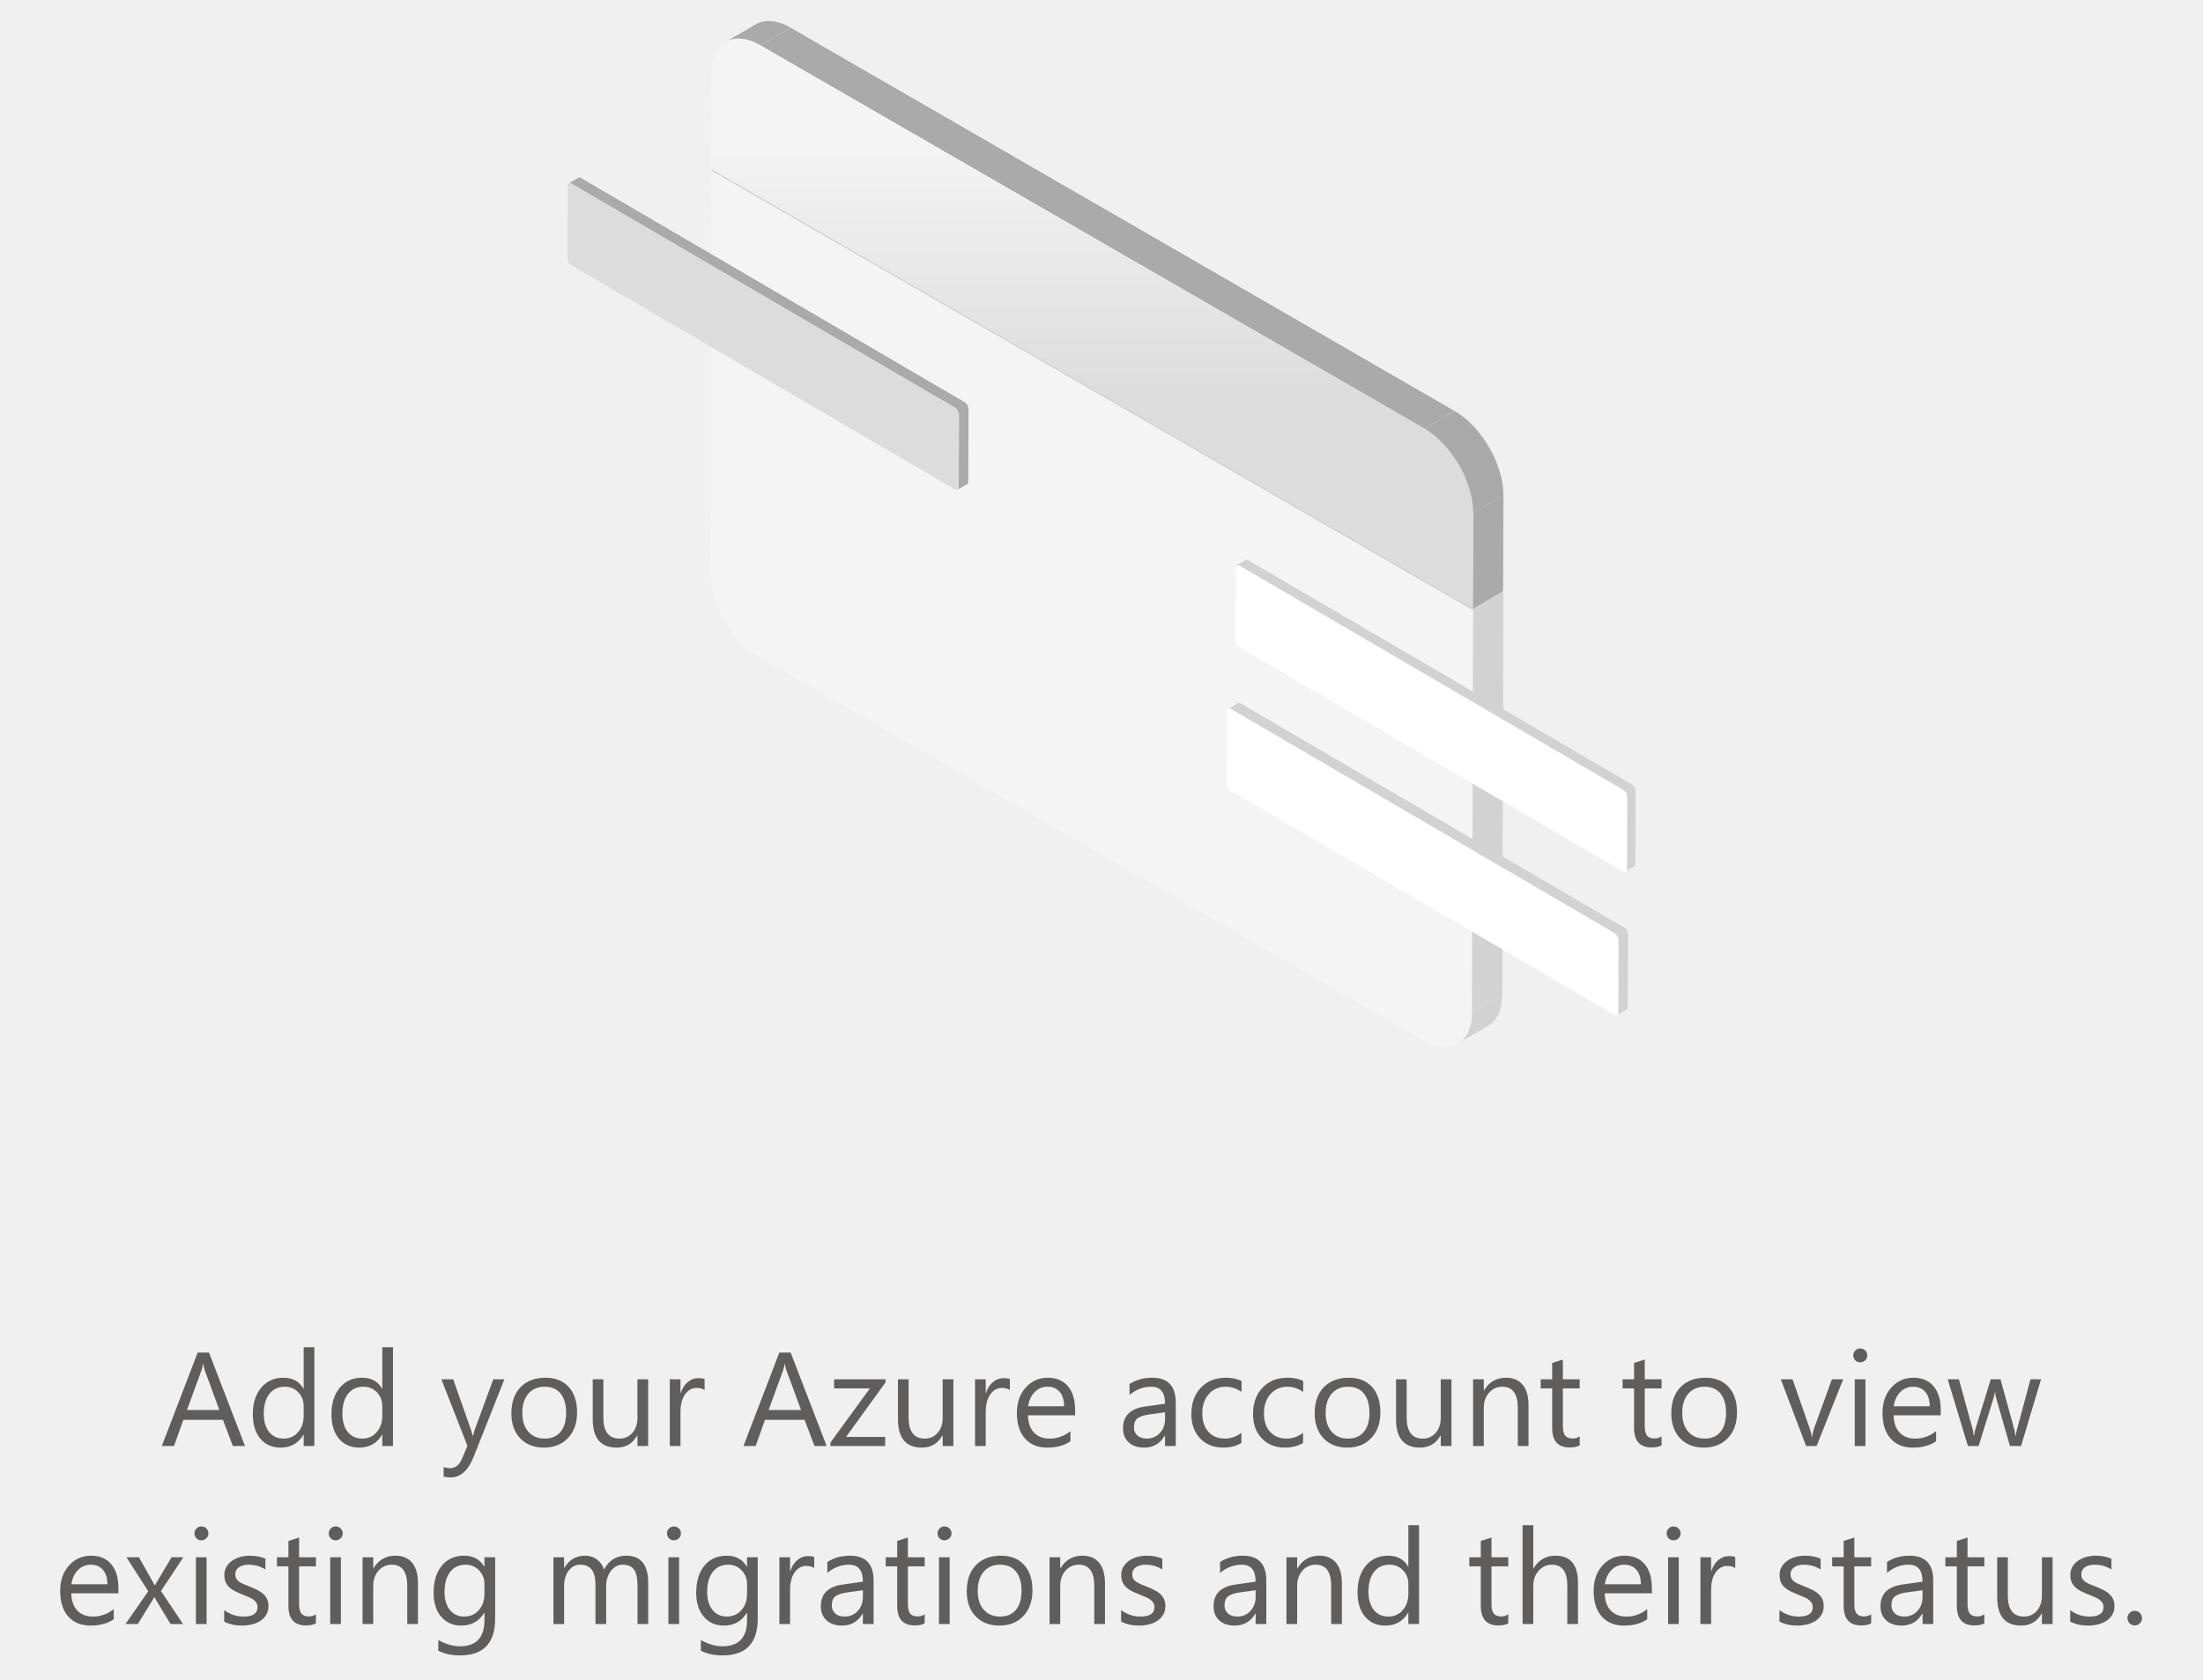
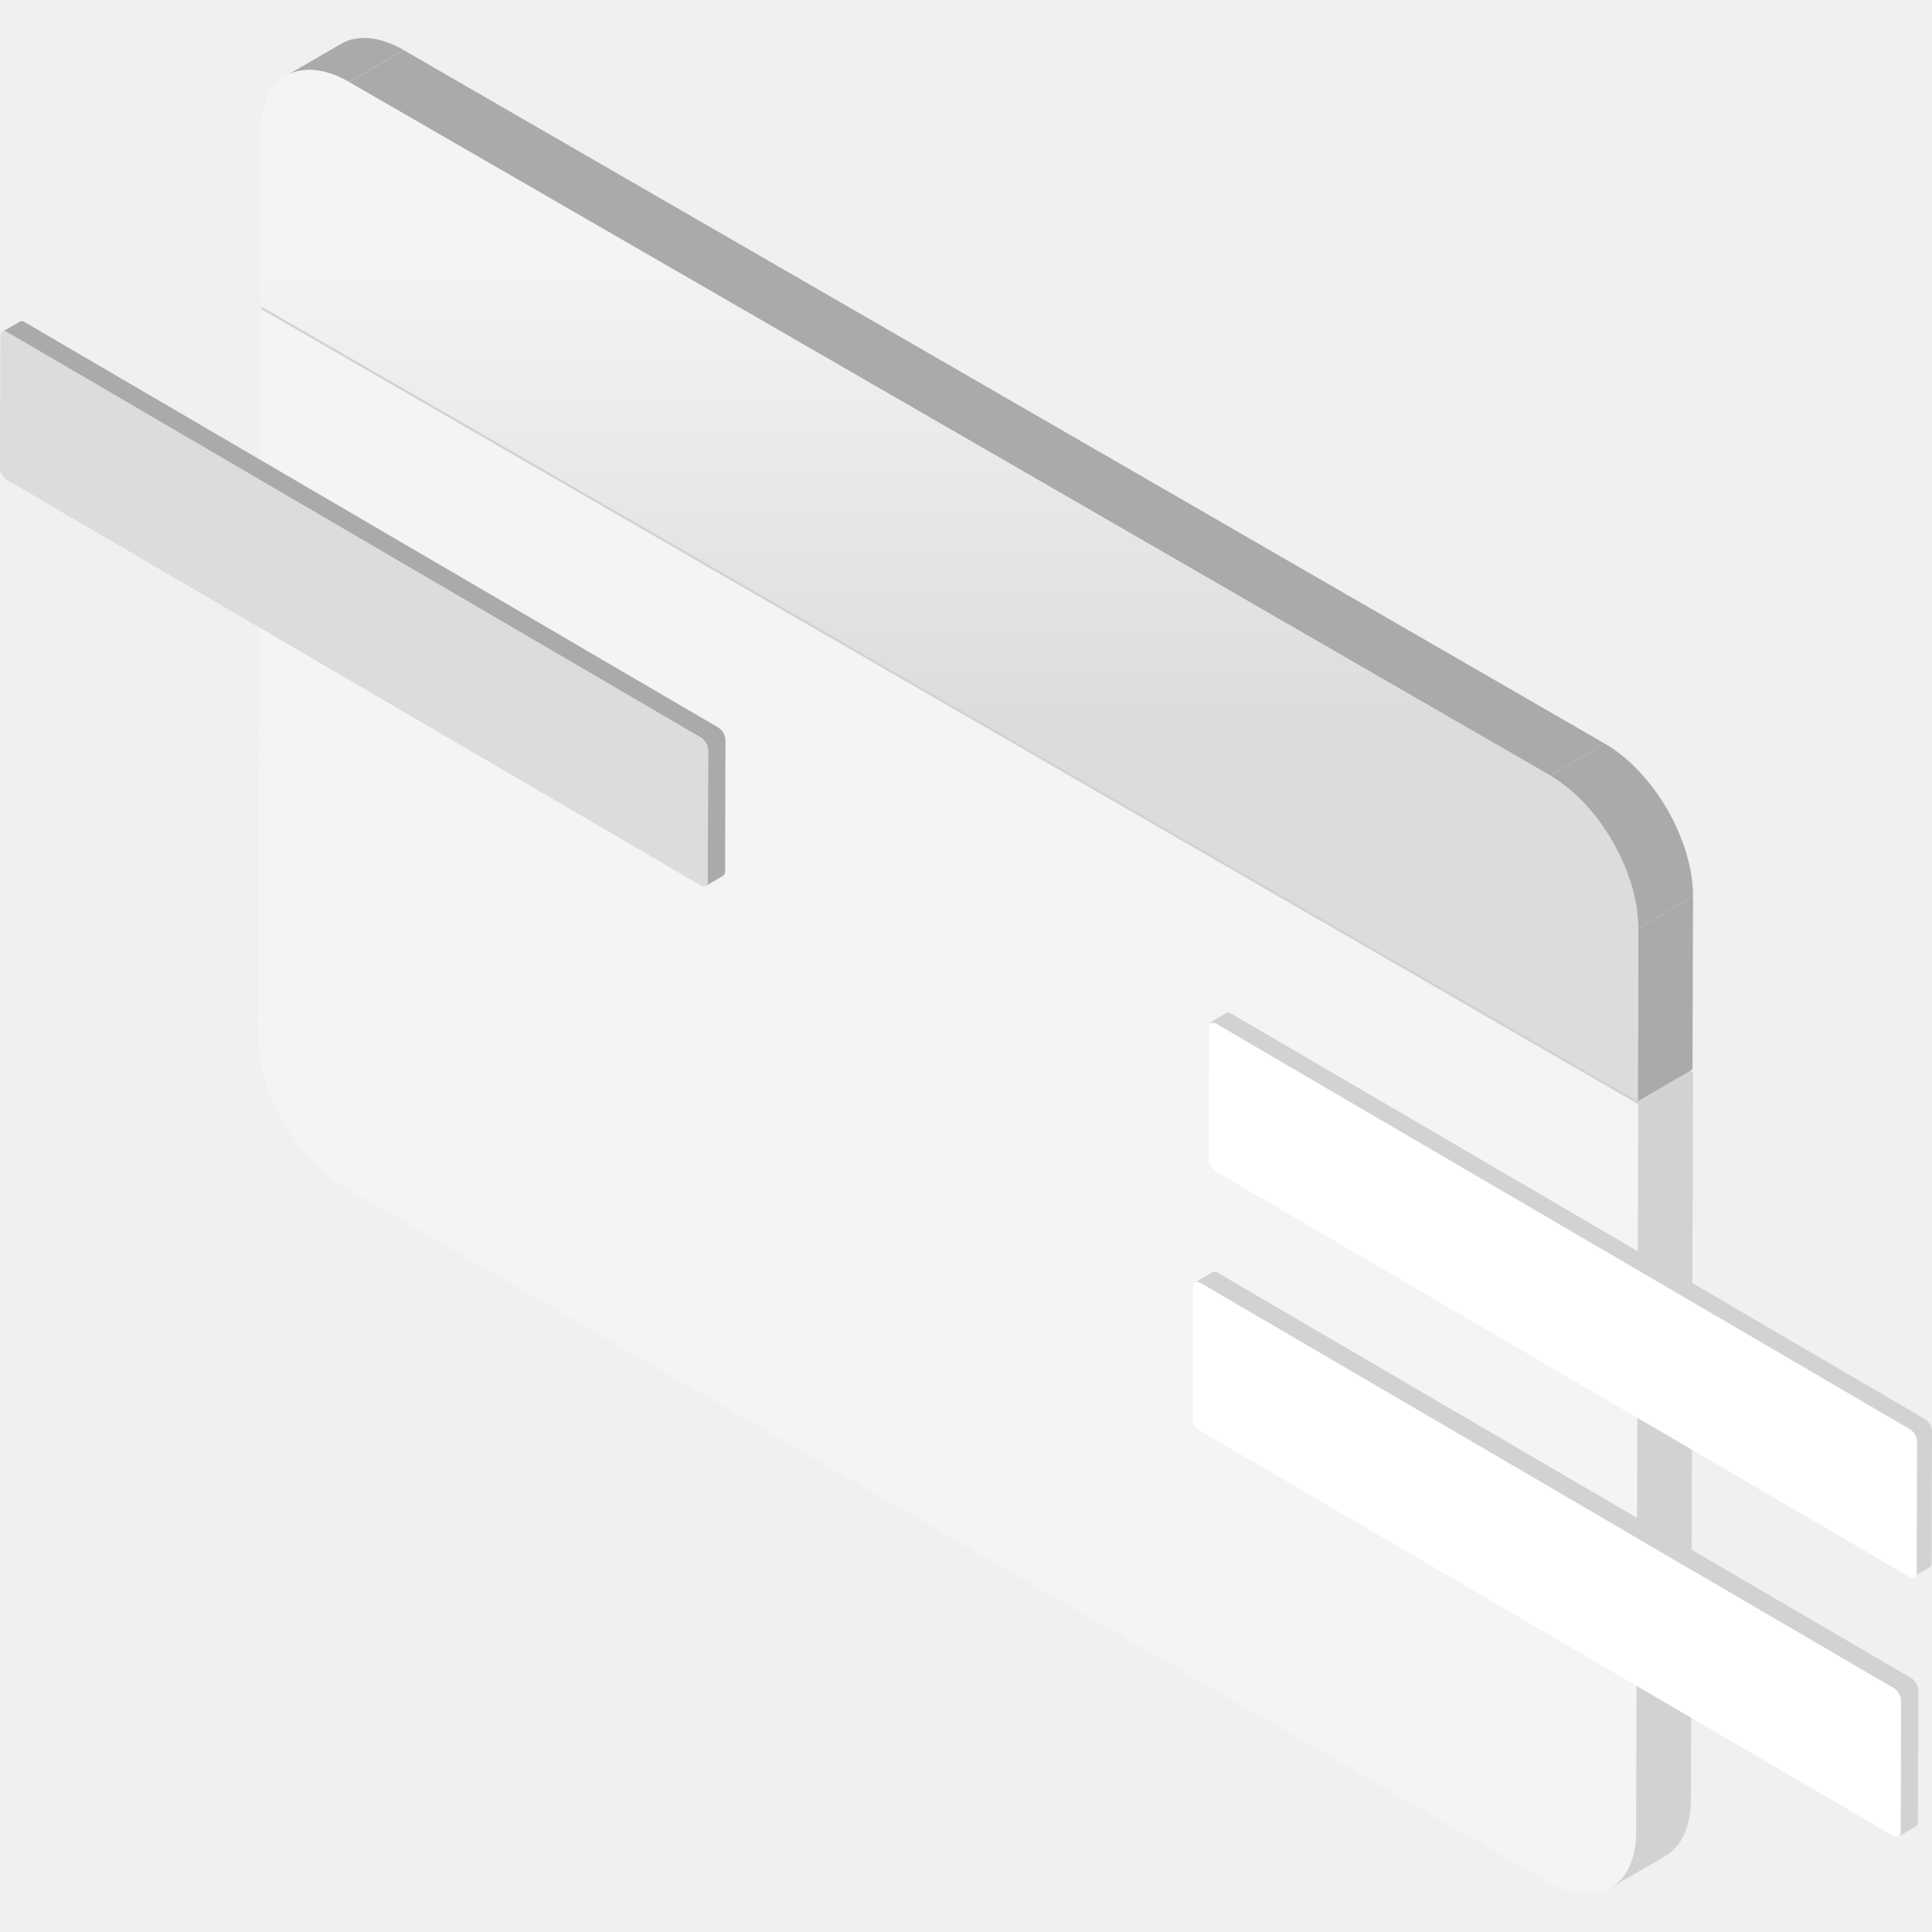
- <svg xmlns="http://www.w3.org/2000/svg" width="198" height="151" viewBox="0 0 198 151" fill="none">
-   <path d="M133.739 92.231L131.018 93.814C131.805 93.355 132.295 92.382 132.299 90.996L135.021 89.413C135.017 90.799 134.531 91.772 133.739 92.231Z" fill="#D2D2D2" />
-   <path d="M132.403 54.866L132.299 90.996C132.291 93.787 130.318 94.911 127.89 93.509L68.208 59.047C65.784 57.646 63.819 54.248 63.826 51.461L63.931 15.331L132.403 54.866Z" fill="#F4F4F4" />
-   <path d="M132.403 54.866L135.125 53.283L135.021 89.413L132.299 90.992L132.403 54.866Z" fill="#D2D2D2" />
-   <path d="M63.932 15.331L66.653 13.752L135.126 53.283L132.404 54.866L63.932 15.331Z" fill="#D2D2D2" />
-   <path d="M65.213 3.767L67.935 2.184C68.734 1.721 69.842 1.783 71.062 2.489L68.34 4.072C67.12 3.37 66.012 3.304 65.213 3.767Z" fill="#AAAAAA" />
-   <path d="M132.404 46.121L135.126 44.538L135.099 53.14L132.381 54.719L132.404 46.121Z" fill="#AAAAAA" />
-   <path d="M68.34 4.076L71.062 2.493L130.743 36.951L128.021 38.534L68.34 4.076Z" fill="#AAAAAA" />
-   <path d="M128.022 38.535C130.45 39.936 132.411 43.334 132.404 46.121L132.381 54.719L63.904 15.188L63.928 6.59C63.935 3.802 65.912 2.675 68.337 4.076L128.022 38.535Z" fill="url(#paint0_linear)" />
-   <path d="M128.021 38.534L130.743 36.951C133.172 38.353 135.133 41.751 135.125 44.538L132.404 46.121C132.411 43.333 130.45 39.936 128.021 38.534Z" fill="#AAAAAA" />
-   <path d="M146.653 70.514L112.178 50.364C112.142 50.338 112.101 50.322 112.057 50.318C112.013 50.314 111.969 50.321 111.929 50.34L111.068 50.846C111.108 50.828 111.152 50.82 111.196 50.825C111.24 50.829 111.281 50.845 111.317 50.871L145.792 71.022C145.893 71.089 145.977 71.179 146.037 71.284C146.098 71.389 146.132 71.507 146.139 71.628L146.12 78.157C146.124 78.201 146.117 78.244 146.1 78.284C146.082 78.323 146.054 78.358 146.019 78.383L146.88 77.877C146.915 77.852 146.943 77.817 146.961 77.778C146.979 77.738 146.986 77.694 146.981 77.651L147 71.121C146.993 71 146.959 70.882 146.899 70.776C146.838 70.671 146.754 70.581 146.653 70.514Z" fill="#D2D2D2" />
-   <path d="M145.973 83.387L111.498 63.237C111.463 63.211 111.421 63.194 111.377 63.19C111.334 63.185 111.29 63.193 111.25 63.212L110.389 63.719C110.428 63.7 110.472 63.693 110.516 63.697C110.56 63.701 110.602 63.717 110.637 63.743L145.112 83.893C145.213 83.96 145.297 84.05 145.358 84.155C145.418 84.26 145.453 84.378 145.459 84.499L145.441 91.028C145.445 91.072 145.438 91.115 145.42 91.155C145.402 91.195 145.374 91.229 145.339 91.255L146.2 90.748C146.235 90.722 146.263 90.688 146.281 90.649C146.299 90.609 146.306 90.565 146.302 90.522L146.32 83.993C146.314 83.872 146.279 83.754 146.219 83.649C146.158 83.543 146.074 83.454 145.973 83.387Z" fill="#D2D2D2" />
-   <path d="M86.701 36.156L52.226 16.006C52.191 15.98 52.149 15.964 52.106 15.959C52.062 15.955 52.019 15.962 51.979 15.98L51.117 16.487C51.157 16.469 51.2 16.461 51.244 16.465C51.288 16.47 51.329 16.486 51.364 16.512L85.841 36.663C85.942 36.73 86.026 36.819 86.086 36.925C86.146 37.03 86.18 37.147 86.186 37.268L86.168 43.798C86.173 43.841 86.166 43.885 86.148 43.925C86.13 43.965 86.102 43.999 86.066 44.024L86.928 43.518C86.963 43.492 86.991 43.458 87.009 43.418C87.027 43.378 87.034 43.334 87.029 43.291L87.048 36.762C87.042 36.641 87.007 36.523 86.947 36.417C86.887 36.312 86.802 36.223 86.701 36.156Z" fill="#AAAAAA" />
-   <path d="M85.843 36.663C85.943 36.73 86.027 36.82 86.087 36.925C86.147 37.03 86.182 37.147 86.188 37.268L86.17 43.798C86.17 44.021 86.014 44.112 85.822 44L51.345 23.849C51.244 23.782 51.16 23.692 51.1 23.587C51.04 23.481 51.006 23.363 51 23.242L51.018 16.713C51.018 16.489 51.173 16.4 51.365 16.512L85.843 36.663Z" fill="#DCDCDC" />
-   <path d="M145.112 83.893C145.213 83.96 145.297 84.05 145.357 84.155C145.418 84.261 145.452 84.379 145.459 84.5L145.44 91.03C145.44 91.252 145.283 91.343 145.088 91.231L110.612 71.081C110.511 71.014 110.426 70.924 110.366 70.818C110.306 70.713 110.272 70.594 110.266 70.473L110.283 63.943C110.283 63.72 110.441 63.632 110.636 63.744L145.112 83.893Z" fill="white" />
-   <path d="M145.911 71.022C146.012 71.089 146.096 71.179 146.156 71.284C146.217 71.389 146.251 71.507 146.258 71.629L146.239 78.158C146.239 78.381 146.082 78.472 145.887 78.359L111.415 58.209C111.313 58.142 111.229 58.052 111.169 57.946C111.109 57.84 111.074 57.722 111.068 57.6L111.086 51.071C111.086 50.848 111.243 50.76 111.439 50.872L145.911 71.022Z" fill="white" />
-   <path d="M22.02 130H20.93L20.039 127.645H16.477L15.639 130H14.543L17.766 121.598H18.785L22.02 130ZM19.717 126.76L18.398 123.18C18.355 123.062 18.312 122.875 18.27 122.617H18.246C18.207 122.855 18.162 123.043 18.111 123.18L16.805 126.76H19.717ZM28.254 130H27.293V128.98H27.27C26.824 129.754 26.137 130.141 25.207 130.141C24.453 130.141 23.85 129.873 23.396 129.338C22.947 128.799 22.723 128.066 22.723 127.141C22.723 126.148 22.973 125.354 23.473 124.756C23.973 124.158 24.639 123.859 25.471 123.859C26.295 123.859 26.895 124.184 27.27 124.832H27.293V121.117H28.254V130ZM27.293 127.287V126.402C27.293 125.918 27.133 125.508 26.812 125.172C26.492 124.836 26.086 124.668 25.594 124.668C25.008 124.668 24.547 124.883 24.211 125.312C23.875 125.742 23.707 126.336 23.707 127.094C23.707 127.785 23.867 128.332 24.188 128.734C24.512 129.133 24.945 129.332 25.488 129.332C26.023 129.332 26.457 129.139 26.789 128.752C27.125 128.365 27.293 127.877 27.293 127.287ZM35.32 130H34.359V128.98H34.336C33.891 129.754 33.203 130.141 32.273 130.141C31.52 130.141 30.916 129.873 30.463 129.338C30.014 128.799 29.789 128.066 29.789 127.141C29.789 126.148 30.039 125.354 30.539 124.756C31.039 124.158 31.705 123.859 32.537 123.859C33.361 123.859 33.961 124.184 34.336 124.832H34.359V121.117H35.32V130ZM34.359 127.287V126.402C34.359 125.918 34.199 125.508 33.879 125.172C33.559 124.836 33.152 124.668 32.66 124.668C32.074 124.668 31.613 124.883 31.277 125.312C30.941 125.742 30.773 126.336 30.773 127.094C30.773 127.785 30.934 128.332 31.254 128.734C31.578 129.133 32.012 129.332 32.555 129.332C33.09 129.332 33.523 129.139 33.855 128.752C34.191 128.365 34.359 127.877 34.359 127.287ZM45.334 124L42.574 130.961C42.082 132.203 41.391 132.824 40.5 132.824C40.25 132.824 40.041 132.799 39.873 132.748V131.887C40.08 131.957 40.27 131.992 40.441 131.992C40.926 131.992 41.289 131.703 41.531 131.125L42.012 129.988L39.668 124H40.734L42.357 128.617C42.377 128.676 42.418 128.828 42.48 129.074H42.516C42.535 128.98 42.574 128.832 42.633 128.629L44.338 124H45.334ZM48.879 130.141C47.992 130.141 47.283 129.861 46.752 129.303C46.225 128.74 45.961 127.996 45.961 127.07C45.961 126.062 46.236 125.275 46.787 124.709C47.338 124.143 48.082 123.859 49.02 123.859C49.914 123.859 50.611 124.135 51.111 124.686C51.615 125.236 51.867 126 51.867 126.977C51.867 127.934 51.596 128.701 51.053 129.279C50.514 129.854 49.789 130.141 48.879 130.141ZM48.949 124.668C48.332 124.668 47.844 124.879 47.484 125.301C47.125 125.719 46.945 126.297 46.945 127.035C46.945 127.746 47.127 128.307 47.49 128.717C47.853 129.127 48.34 129.332 48.949 129.332C49.57 129.332 50.047 129.131 50.379 128.729C50.715 128.326 50.883 127.754 50.883 127.012C50.883 126.262 50.715 125.684 50.379 125.277C50.047 124.871 49.57 124.668 48.949 124.668ZM58.254 130H57.293V129.051H57.27C56.871 129.777 56.254 130.141 55.418 130.141C53.988 130.141 53.273 129.289 53.273 127.586V124H54.228V127.434C54.228 128.699 54.713 129.332 55.682 129.332C56.15 129.332 56.535 129.16 56.836 128.816C57.141 128.469 57.293 128.016 57.293 127.457V124H58.254V130ZM63.328 124.973C63.16 124.844 62.918 124.779 62.602 124.779C62.191 124.779 61.848 124.973 61.57 125.359C61.297 125.746 61.16 126.273 61.16 126.941V130H60.199V124H61.16V125.236H61.184C61.32 124.814 61.529 124.486 61.81 124.252C62.092 124.014 62.406 123.895 62.754 123.895C63.004 123.895 63.195 123.922 63.328 123.977V124.973ZM74.297 130H73.207L72.316 127.645H68.754L67.916 130H66.82L70.043 121.598H71.062L74.297 130ZM71.994 126.76L70.676 123.18C70.633 123.062 70.59 122.875 70.547 122.617H70.523C70.484 122.855 70.439 123.043 70.389 123.18L69.082 126.76H71.994ZM79.594 124.275L76.043 129.18H79.559V130H74.631V129.701L78.182 124.82H74.965V124H79.594V124.275ZM85.688 130H84.727V129.051H84.703C84.305 129.777 83.688 130.141 82.852 130.141C81.422 130.141 80.707 129.289 80.707 127.586V124H81.662V127.434C81.662 128.699 82.147 129.332 83.115 129.332C83.584 129.332 83.969 129.16 84.269 128.816C84.574 128.469 84.727 128.016 84.727 127.457V124H85.688V130ZM90.762 124.973C90.594 124.844 90.352 124.779 90.035 124.779C89.625 124.779 89.281 124.973 89.004 125.359C88.731 125.746 88.594 126.273 88.594 126.941V130H87.633V124H88.594V125.236H88.617C88.754 124.814 88.963 124.486 89.244 124.252C89.525 124.014 89.84 123.895 90.188 123.895C90.438 123.895 90.629 123.922 90.762 123.977V124.973ZM96.627 127.24H92.391C92.406 127.908 92.586 128.424 92.93 128.787C93.273 129.15 93.746 129.332 94.348 129.332C95.023 129.332 95.644 129.109 96.211 128.664V129.566C95.684 129.949 94.986 130.141 94.119 130.141C93.272 130.141 92.606 129.869 92.121 129.326C91.637 128.779 91.394 128.012 91.394 127.023C91.394 126.09 91.658 125.33 92.186 124.744C92.717 124.154 93.375 123.859 94.16 123.859C94.945 123.859 95.553 124.113 95.982 124.621C96.412 125.129 96.627 125.834 96.627 126.736V127.24ZM95.643 126.426C95.639 125.871 95.504 125.439 95.238 125.131C94.977 124.822 94.611 124.668 94.143 124.668C93.689 124.668 93.305 124.83 92.988 125.154C92.672 125.479 92.477 125.902 92.402 126.426H95.643ZM105.674 130H104.713V129.062H104.689C104.271 129.781 103.656 130.141 102.844 130.141C102.246 130.141 101.777 129.982 101.438 129.666C101.102 129.35 100.934 128.93 100.934 128.406C100.934 127.285 101.594 126.633 102.914 126.449L104.713 126.197C104.713 125.178 104.301 124.668 103.477 124.668C102.754 124.668 102.102 124.914 101.52 125.406V124.422C102.109 124.047 102.789 123.859 103.559 123.859C104.969 123.859 105.674 124.605 105.674 126.098V130ZM104.713 126.965L103.266 127.164C102.82 127.227 102.484 127.338 102.258 127.498C102.031 127.654 101.918 127.934 101.918 128.336C101.918 128.629 102.021 128.869 102.229 129.057C102.439 129.24 102.719 129.332 103.066 129.332C103.543 129.332 103.936 129.166 104.244 128.834C104.557 128.498 104.713 128.074 104.713 127.562V126.965ZM111.574 129.725C111.113 130.002 110.566 130.141 109.934 130.141C109.078 130.141 108.387 129.863 107.859 129.309C107.336 128.75 107.074 128.027 107.074 127.141C107.074 126.152 107.357 125.359 107.924 124.762C108.49 124.16 109.246 123.859 110.191 123.859C110.719 123.859 111.184 123.957 111.586 124.152V125.137C111.141 124.824 110.664 124.668 110.156 124.668C109.543 124.668 109.039 124.889 108.645 125.33C108.254 125.768 108.059 126.344 108.059 127.059C108.059 127.762 108.242 128.316 108.609 128.723C108.98 129.129 109.477 129.332 110.098 129.332C110.621 129.332 111.113 129.158 111.574 128.811V129.725ZM117.117 129.725C116.656 130.002 116.109 130.141 115.477 130.141C114.621 130.141 113.93 129.863 113.402 129.309C112.879 128.75 112.617 128.027 112.617 127.141C112.617 126.152 112.9 125.359 113.467 124.762C114.033 124.16 114.789 123.859 115.734 123.859C116.262 123.859 116.727 123.957 117.129 124.152V125.137C116.684 124.824 116.207 124.668 115.699 124.668C115.086 124.668 114.582 124.889 114.188 125.33C113.797 125.768 113.602 126.344 113.602 127.059C113.602 127.762 113.785 128.316 114.152 128.723C114.523 129.129 115.02 129.332 115.641 129.332C116.164 129.332 116.656 129.158 117.117 128.811V129.725ZM121.078 130.141C120.191 130.141 119.482 129.861 118.951 129.303C118.424 128.74 118.16 127.996 118.16 127.07C118.16 126.062 118.436 125.275 118.986 124.709C119.537 124.143 120.281 123.859 121.219 123.859C122.113 123.859 122.811 124.135 123.311 124.686C123.814 125.236 124.066 126 124.066 126.977C124.066 127.934 123.795 128.701 123.252 129.279C122.713 129.854 121.988 130.141 121.078 130.141ZM121.148 124.668C120.531 124.668 120.043 124.879 119.684 125.301C119.324 125.719 119.145 126.297 119.145 127.035C119.145 127.746 119.326 128.307 119.689 128.717C120.053 129.127 120.539 129.332 121.148 129.332C121.77 129.332 122.246 129.131 122.578 128.729C122.914 128.326 123.082 127.754 123.082 127.012C123.082 126.262 122.914 125.684 122.578 125.277C122.246 124.871 121.77 124.668 121.148 124.668ZM130.453 130H129.492V129.051H129.469C129.07 129.777 128.453 130.141 127.617 130.141C126.188 130.141 125.473 129.289 125.473 127.586V124H126.428V127.434C126.428 128.699 126.912 129.332 127.881 129.332C128.35 129.332 128.734 129.16 129.035 128.816C129.34 128.469 129.492 128.016 129.492 127.457V124H130.453V130ZM137.379 130H136.418V126.578C136.418 125.305 135.953 124.668 135.023 124.668C134.543 124.668 134.145 124.85 133.828 125.213C133.516 125.572 133.359 126.027 133.359 126.578V130H132.398V124H133.359V124.996H133.383C133.836 124.238 134.492 123.859 135.352 123.859C136.008 123.859 136.51 124.072 136.857 124.498C137.205 124.92 137.379 125.531 137.379 126.332V130ZM141.979 129.941C141.752 130.066 141.453 130.129 141.082 130.129C140.031 130.129 139.506 129.543 139.506 128.371V124.82H138.475V124H139.506V122.535L140.467 122.225V124H141.979V124.82H140.467V128.201C140.467 128.604 140.535 128.891 140.672 129.062C140.809 129.234 141.035 129.32 141.352 129.32C141.594 129.32 141.803 129.254 141.979 129.121V129.941ZM149.338 129.941C149.111 130.066 148.812 130.129 148.441 130.129C147.391 130.129 146.865 129.543 146.865 128.371V124.82H145.834V124H146.865V122.535L147.826 122.225V124H149.338V124.82H147.826V128.201C147.826 128.604 147.895 128.891 148.031 129.062C148.168 129.234 148.395 129.32 148.711 129.32C148.953 129.32 149.162 129.254 149.338 129.121V129.941ZM153.129 130.141C152.242 130.141 151.533 129.861 151.002 129.303C150.475 128.74 150.211 127.996 150.211 127.07C150.211 126.062 150.486 125.275 151.037 124.709C151.588 124.143 152.332 123.859 153.27 123.859C154.164 123.859 154.861 124.135 155.361 124.686C155.865 125.236 156.117 126 156.117 126.977C156.117 127.934 155.846 128.701 155.303 129.279C154.764 129.854 154.039 130.141 153.129 130.141ZM153.199 124.668C152.582 124.668 152.094 124.879 151.734 125.301C151.375 125.719 151.195 126.297 151.195 127.035C151.195 127.746 151.377 128.307 151.74 128.717C152.104 129.127 152.59 129.332 153.199 129.332C153.82 129.332 154.297 129.131 154.629 128.729C154.965 128.326 155.133 127.754 155.133 127.012C155.133 126.262 154.965 125.684 154.629 125.277C154.297 124.871 153.82 124.668 153.199 124.668ZM165.662 124L163.271 130H162.328L160.055 124H161.109L162.633 128.359C162.746 128.68 162.816 128.959 162.844 129.197H162.867C162.906 128.896 162.969 128.625 163.055 128.383L164.648 124H165.662ZM167.191 122.477C167.02 122.477 166.873 122.418 166.752 122.301C166.631 122.184 166.57 122.035 166.57 121.855C166.57 121.676 166.631 121.527 166.752 121.41C166.873 121.289 167.02 121.229 167.191 121.229C167.367 121.229 167.516 121.289 167.637 121.41C167.762 121.527 167.824 121.676 167.824 121.855C167.824 122.027 167.762 122.174 167.637 122.295C167.516 122.416 167.367 122.477 167.191 122.477ZM167.66 130H166.699V124H167.66V130ZM174.428 127.24H170.191C170.207 127.908 170.387 128.424 170.73 128.787C171.074 129.15 171.547 129.332 172.148 129.332C172.824 129.332 173.445 129.109 174.012 128.664V129.566C173.484 129.949 172.787 130.141 171.92 130.141C171.072 130.141 170.406 129.869 169.922 129.326C169.438 128.779 169.195 128.012 169.195 127.023C169.195 126.09 169.459 125.33 169.986 124.744C170.518 124.154 171.176 123.859 171.961 123.859C172.746 123.859 173.354 124.113 173.783 124.621C174.213 125.129 174.428 125.834 174.428 126.736V127.24ZM173.443 126.426C173.439 125.871 173.305 125.439 173.039 125.131C172.777 124.822 172.412 124.668 171.943 124.668C171.49 124.668 171.105 124.83 170.789 125.154C170.473 125.479 170.277 125.902 170.203 126.426H173.443ZM183.445 124L181.646 130H180.65L179.414 125.705C179.367 125.541 179.336 125.355 179.32 125.148H179.297C179.285 125.289 179.244 125.471 179.174 125.693L177.832 130H176.871L175.055 124H176.062L177.305 128.512C177.344 128.648 177.371 128.828 177.387 129.051H177.434C177.445 128.879 177.48 128.695 177.539 128.5L178.922 124H179.801L181.043 128.523C181.082 128.668 181.111 128.848 181.131 129.062H181.178C181.186 128.91 181.219 128.73 181.277 128.523L182.496 124H183.445ZM10.641 143.24H6.404C6.42 143.908 6.6 144.424 6.943 144.787C7.287 145.15 7.76 145.332 8.361 145.332C9.037 145.332 9.658 145.109 10.225 144.664V145.566C9.697 145.949 9 146.141 8.133 146.141C7.285 146.141 6.619 145.869 6.135 145.326C5.65 144.779 5.408 144.012 5.408 143.023C5.408 142.09 5.672 141.33 6.199 140.744C6.73 140.154 7.389 139.859 8.174 139.859C8.959 139.859 9.566 140.113 9.996 140.621C10.426 141.129 10.641 141.834 10.641 142.736V143.24ZM9.656 142.426C9.652 141.871 9.518 141.439 9.252 141.131C8.99 140.822 8.625 140.668 8.156 140.668C7.703 140.668 7.318 140.83 7.002 141.154C6.686 141.479 6.49 141.902 6.416 142.426H9.656ZM16.482 140L14.467 143.035L16.447 146H15.328L14.15 144.055C14.076 143.934 13.988 143.781 13.887 143.598H13.863C13.844 143.633 13.752 143.785 13.588 144.055L12.387 146H11.279L13.324 143.059L11.367 140H12.486L13.646 142.051C13.732 142.203 13.816 142.359 13.898 142.52H13.922L15.422 140H16.482ZM18.1 138.477C17.928 138.477 17.781 138.418 17.66 138.301C17.539 138.184 17.479 138.035 17.479 137.855C17.479 137.676 17.539 137.527 17.66 137.41C17.781 137.289 17.928 137.229 18.1 137.229C18.275 137.229 18.424 137.289 18.545 137.41C18.67 137.527 18.732 137.676 18.732 137.855C18.732 138.027 18.67 138.174 18.545 138.295C18.424 138.416 18.275 138.477 18.1 138.477ZM18.568 146H17.607V140H18.568V146ZM20.15 145.783V144.752C20.674 145.139 21.25 145.332 21.879 145.332C22.723 145.332 23.145 145.051 23.145 144.488C23.145 144.328 23.107 144.193 23.033 144.084C22.963 143.971 22.865 143.871 22.74 143.785C22.619 143.699 22.475 143.623 22.307 143.557C22.143 143.486 21.965 143.414 21.773 143.34C21.508 143.234 21.273 143.129 21.07 143.023C20.871 142.914 20.703 142.793 20.566 142.66C20.434 142.523 20.332 142.369 20.262 142.197C20.195 142.025 20.162 141.824 20.162 141.594C20.162 141.312 20.227 141.064 20.355 140.85C20.484 140.631 20.656 140.449 20.871 140.305C21.086 140.156 21.33 140.045 21.604 139.971C21.881 139.896 22.166 139.859 22.459 139.859C22.979 139.859 23.443 139.949 23.854 140.129V141.102C23.412 140.812 22.904 140.668 22.33 140.668C22.15 140.668 21.988 140.689 21.844 140.732C21.699 140.771 21.574 140.828 21.469 140.902C21.367 140.977 21.287 141.066 21.229 141.172C21.174 141.273 21.146 141.387 21.146 141.512C21.146 141.668 21.174 141.799 21.229 141.904C21.287 142.01 21.371 142.104 21.48 142.186C21.59 142.268 21.723 142.342 21.879 142.408C22.035 142.475 22.213 142.547 22.412 142.625C22.678 142.727 22.916 142.832 23.127 142.941C23.338 143.047 23.518 143.168 23.666 143.305C23.814 143.438 23.928 143.592 24.006 143.768C24.088 143.943 24.129 144.152 24.129 144.395C24.129 144.691 24.062 144.949 23.93 145.168C23.801 145.387 23.627 145.568 23.408 145.713C23.189 145.857 22.938 145.965 22.652 146.035C22.367 146.105 22.068 146.141 21.756 146.141C21.139 146.141 20.604 146.021 20.15 145.783ZM28.395 145.941C28.168 146.066 27.869 146.129 27.498 146.129C26.447 146.129 25.922 145.543 25.922 144.371V140.82H24.891V140H25.922V138.535L26.883 138.225V140H28.395V140.82H26.883V144.201C26.883 144.604 26.951 144.891 27.088 145.062C27.225 145.234 27.451 145.32 27.768 145.32C28.01 145.32 28.219 145.254 28.395 145.121V145.941ZM30.17 138.477C29.998 138.477 29.852 138.418 29.73 138.301C29.609 138.184 29.549 138.035 29.549 137.855C29.549 137.676 29.609 137.527 29.73 137.41C29.852 137.289 29.998 137.229 30.17 137.229C30.346 137.229 30.494 137.289 30.615 137.41C30.74 137.527 30.803 137.676 30.803 137.855C30.803 138.027 30.74 138.174 30.615 138.295C30.494 138.416 30.346 138.477 30.17 138.477ZM30.639 146H29.678V140H30.639V146ZM37.565 146H36.603V142.578C36.603 141.305 36.139 140.668 35.209 140.668C34.728 140.668 34.33 140.85 34.014 141.213C33.701 141.572 33.545 142.027 33.545 142.578V146H32.584V140H33.545V140.996H33.568C34.022 140.238 34.678 139.859 35.537 139.859C36.193 139.859 36.695 140.072 37.043 140.498C37.391 140.92 37.565 141.531 37.565 142.332V146ZM44.502 145.52C44.502 147.723 43.447 148.824 41.338 148.824C40.596 148.824 39.947 148.684 39.393 148.402V147.441C40.068 147.816 40.713 148.004 41.326 148.004C42.803 148.004 43.541 147.219 43.541 145.648V144.992H43.518C43.06 145.758 42.373 146.141 41.455 146.141C40.709 146.141 40.107 145.875 39.65 145.344C39.197 144.809 38.971 144.092 38.971 143.193C38.971 142.174 39.215 141.363 39.703 140.762C40.195 140.16 40.867 139.859 41.719 139.859C42.527 139.859 43.127 140.184 43.518 140.832H43.541V140H44.502V145.52ZM43.541 143.287V142.402C43.541 141.926 43.379 141.518 43.055 141.178C42.734 140.838 42.334 140.668 41.853 140.668C41.26 140.668 40.795 140.885 40.459 141.318C40.123 141.748 39.955 142.352 39.955 143.129C39.955 143.797 40.115 144.332 40.435 144.734C40.76 145.133 41.188 145.332 41.719 145.332C42.258 145.332 42.695 145.141 43.031 144.758C43.371 144.375 43.541 143.885 43.541 143.287ZM58.26 146H57.299V142.555C57.299 141.891 57.195 141.41 56.988 141.113C56.785 140.816 56.441 140.668 55.957 140.668C55.547 140.668 55.197 140.855 54.908 141.23C54.623 141.605 54.48 142.055 54.48 142.578V146H53.52V142.438C53.52 141.258 53.065 140.668 52.154 140.668C51.732 140.668 51.385 140.846 51.111 141.201C50.838 141.553 50.701 142.012 50.701 142.578V146H49.74V140H50.701V140.949H50.725C51.15 140.223 51.772 139.859 52.588 139.859C52.998 139.859 53.355 139.975 53.66 140.205C53.965 140.432 54.174 140.73 54.287 141.102C54.732 140.273 55.397 139.859 56.279 139.859C57.6 139.859 58.26 140.674 58.26 142.303V146ZM60.568 138.477C60.397 138.477 60.25 138.418 60.129 138.301C60.008 138.184 59.947 138.035 59.947 137.855C59.947 137.676 60.008 137.527 60.129 137.41C60.25 137.289 60.397 137.229 60.568 137.229C60.744 137.229 60.893 137.289 61.014 137.41C61.139 137.527 61.201 137.676 61.201 137.855C61.201 138.027 61.139 138.174 61.014 138.295C60.893 138.416 60.744 138.477 60.568 138.477ZM61.037 146H60.076V140H61.037V146ZM68.103 145.52C68.103 147.723 67.049 148.824 64.939 148.824C64.197 148.824 63.549 148.684 62.994 148.402V147.441C63.67 147.816 64.314 148.004 64.928 148.004C66.404 148.004 67.143 147.219 67.143 145.648V144.992H67.119C66.662 145.758 65.975 146.141 65.057 146.141C64.311 146.141 63.709 145.875 63.252 145.344C62.799 144.809 62.572 144.092 62.572 143.193C62.572 142.174 62.816 141.363 63.305 140.762C63.797 140.16 64.469 139.859 65.32 139.859C66.129 139.859 66.728 140.184 67.119 140.832H67.143V140H68.103V145.52ZM67.143 143.287V142.402C67.143 141.926 66.981 141.518 66.656 141.178C66.336 140.838 65.936 140.668 65.455 140.668C64.861 140.668 64.397 140.885 64.061 141.318C63.725 141.748 63.557 142.352 63.557 143.129C63.557 143.797 63.717 144.332 64.037 144.734C64.361 145.133 64.789 145.332 65.32 145.332C65.859 145.332 66.297 145.141 66.633 144.758C66.973 144.375 67.143 143.885 67.143 143.287ZM73.178 140.973C73.01 140.844 72.768 140.779 72.451 140.779C72.041 140.779 71.697 140.973 71.42 141.359C71.147 141.746 71.01 142.273 71.01 142.941V146H70.049V140H71.01V141.236H71.033C71.17 140.814 71.379 140.486 71.66 140.252C71.941 140.014 72.256 139.895 72.603 139.895C72.853 139.895 73.045 139.922 73.178 139.977V140.973ZM78.516 146H77.555V145.062H77.531C77.113 145.781 76.498 146.141 75.686 146.141C75.088 146.141 74.619 145.982 74.279 145.666C73.943 145.35 73.775 144.93 73.775 144.406C73.775 143.285 74.436 142.633 75.756 142.449L77.555 142.197C77.555 141.178 77.143 140.668 76.318 140.668C75.596 140.668 74.943 140.914 74.361 141.406V140.422C74.951 140.047 75.631 139.859 76.4 139.859C77.811 139.859 78.516 140.605 78.516 142.098V146ZM77.555 142.965L76.107 143.164C75.662 143.227 75.326 143.338 75.1 143.498C74.873 143.654 74.76 143.934 74.76 144.336C74.76 144.629 74.863 144.869 75.07 145.057C75.281 145.24 75.561 145.332 75.908 145.332C76.385 145.332 76.777 145.166 77.086 144.834C77.398 144.498 77.555 144.074 77.555 143.562V142.965ZM83.109 145.941C82.883 146.066 82.584 146.129 82.213 146.129C81.162 146.129 80.637 145.543 80.637 144.371V140.82H79.606V140H80.637V138.535L81.598 138.225V140H83.109V140.82H81.598V144.201C81.598 144.604 81.666 144.891 81.803 145.062C81.939 145.234 82.166 145.32 82.482 145.32C82.725 145.32 82.934 145.254 83.109 145.121V145.941ZM84.885 138.477C84.713 138.477 84.566 138.418 84.445 138.301C84.324 138.184 84.264 138.035 84.264 137.855C84.264 137.676 84.324 137.527 84.445 137.41C84.566 137.289 84.713 137.229 84.885 137.229C85.061 137.229 85.209 137.289 85.33 137.41C85.455 137.527 85.518 137.676 85.518 137.855C85.518 138.027 85.455 138.174 85.33 138.295C85.209 138.416 85.061 138.477 84.885 138.477ZM85.353 146H84.393V140H85.353V146ZM89.807 146.141C88.92 146.141 88.211 145.861 87.68 145.303C87.152 144.74 86.889 143.996 86.889 143.07C86.889 142.062 87.164 141.275 87.715 140.709C88.266 140.143 89.01 139.859 89.947 139.859C90.842 139.859 91.539 140.135 92.039 140.686C92.543 141.236 92.795 142 92.795 142.977C92.795 143.934 92.523 144.701 91.981 145.279C91.441 145.854 90.717 146.141 89.807 146.141ZM89.877 140.668C89.26 140.668 88.772 140.879 88.412 141.301C88.053 141.719 87.873 142.297 87.873 143.035C87.873 143.746 88.055 144.307 88.418 144.717C88.781 145.127 89.268 145.332 89.877 145.332C90.498 145.332 90.975 145.131 91.307 144.729C91.643 144.326 91.811 143.754 91.811 143.012C91.811 142.262 91.643 141.684 91.307 141.277C90.975 140.871 90.498 140.668 89.877 140.668ZM99.311 146H98.35V142.578C98.35 141.305 97.885 140.668 96.955 140.668C96.475 140.668 96.076 140.85 95.76 141.213C95.447 141.572 95.291 142.027 95.291 142.578V146H94.33V140H95.291V140.996H95.314C95.768 140.238 96.424 139.859 97.283 139.859C97.939 139.859 98.441 140.072 98.789 140.498C99.137 140.92 99.311 141.531 99.311 142.332V146ZM100.764 145.783V144.752C101.287 145.139 101.863 145.332 102.492 145.332C103.336 145.332 103.758 145.051 103.758 144.488C103.758 144.328 103.721 144.193 103.646 144.084C103.576 143.971 103.479 143.871 103.354 143.785C103.232 143.699 103.088 143.623 102.92 143.557C102.756 143.486 102.578 143.414 102.387 143.34C102.121 143.234 101.887 143.129 101.684 143.023C101.484 142.914 101.316 142.793 101.18 142.66C101.047 142.523 100.945 142.369 100.875 142.197C100.809 142.025 100.775 141.824 100.775 141.594C100.775 141.312 100.84 141.064 100.969 140.85C101.098 140.631 101.27 140.449 101.484 140.305C101.699 140.156 101.943 140.045 102.217 139.971C102.494 139.896 102.779 139.859 103.072 139.859C103.592 139.859 104.057 139.949 104.467 140.129V141.102C104.025 140.812 103.518 140.668 102.943 140.668C102.764 140.668 102.602 140.689 102.457 140.732C102.312 140.771 102.188 140.828 102.082 140.902C101.98 140.977 101.9 141.066 101.842 141.172C101.787 141.273 101.76 141.387 101.76 141.512C101.76 141.668 101.787 141.799 101.842 141.904C101.9 142.01 101.984 142.104 102.094 142.186C102.203 142.268 102.336 142.342 102.492 142.408C102.648 142.475 102.826 142.547 103.025 142.625C103.291 142.727 103.529 142.832 103.74 142.941C103.951 143.047 104.131 143.168 104.279 143.305C104.428 143.438 104.541 143.592 104.619 143.768C104.701 143.943 104.742 144.152 104.742 144.395C104.742 144.691 104.676 144.949 104.543 145.168C104.414 145.387 104.24 145.568 104.021 145.713C103.803 145.857 103.551 145.965 103.266 146.035C102.98 146.105 102.682 146.141 102.369 146.141C101.752 146.141 101.217 146.021 100.764 145.783ZM113.812 146H112.852V145.062H112.828C112.41 145.781 111.795 146.141 110.982 146.141C110.385 146.141 109.916 145.982 109.576 145.666C109.24 145.35 109.072 144.93 109.072 144.406C109.072 143.285 109.732 142.633 111.053 142.449L112.852 142.197C112.852 141.178 112.439 140.668 111.615 140.668C110.893 140.668 110.24 140.914 109.658 141.406V140.422C110.248 140.047 110.928 139.859 111.697 139.859C113.107 139.859 113.812 140.605 113.812 142.098V146ZM112.852 142.965L111.404 143.164C110.959 143.227 110.623 143.338 110.396 143.498C110.17 143.654 110.057 143.934 110.057 144.336C110.057 144.629 110.16 144.869 110.367 145.057C110.578 145.24 110.857 145.332 111.205 145.332C111.682 145.332 112.074 145.166 112.383 144.834C112.695 144.498 112.852 144.074 112.852 143.562V142.965ZM120.604 146H119.643V142.578C119.643 141.305 119.178 140.668 118.248 140.668C117.768 140.668 117.369 140.85 117.053 141.213C116.74 141.572 116.584 142.027 116.584 142.578V146H115.623V140H116.584V140.996H116.607C117.061 140.238 117.717 139.859 118.576 139.859C119.232 139.859 119.734 140.072 120.082 140.498C120.43 140.92 120.604 141.531 120.604 142.332V146ZM127.541 146H126.58V144.98H126.557C126.111 145.754 125.424 146.141 124.494 146.141C123.74 146.141 123.137 145.873 122.684 145.338C122.234 144.799 122.01 144.066 122.01 143.141C122.01 142.148 122.26 141.354 122.76 140.756C123.26 140.158 123.926 139.859 124.758 139.859C125.582 139.859 126.182 140.184 126.557 140.832H126.58V137.117H127.541V146ZM126.58 143.287V142.402C126.58 141.918 126.42 141.508 126.1 141.172C125.779 140.836 125.373 140.668 124.881 140.668C124.295 140.668 123.834 140.883 123.498 141.312C123.162 141.742 122.994 142.336 122.994 143.094C122.994 143.785 123.154 144.332 123.475 144.734C123.799 145.133 124.232 145.332 124.775 145.332C125.311 145.332 125.744 145.139 126.076 144.752C126.412 144.365 126.58 143.877 126.58 143.287ZM135.562 145.941C135.336 146.066 135.037 146.129 134.666 146.129C133.615 146.129 133.09 145.543 133.09 144.371V140.82H132.059V140H133.09V138.535L134.051 138.225V140H135.562V140.82H134.051V144.201C134.051 144.604 134.119 144.891 134.256 145.062C134.393 145.234 134.619 145.32 134.936 145.32C135.178 145.32 135.387 145.254 135.562 145.121V145.941ZM141.826 146H140.865V142.543C140.865 141.293 140.4 140.668 139.471 140.668C139.002 140.668 138.607 140.85 138.287 141.213C137.967 141.572 137.807 142.035 137.807 142.602V146H136.846V137.117H137.807V140.996H137.83C138.291 140.238 138.947 139.859 139.799 139.859C141.15 139.859 141.826 140.674 141.826 142.303V146ZM148.465 143.24H144.229C144.244 143.908 144.424 144.424 144.768 144.787C145.111 145.15 145.584 145.332 146.186 145.332C146.861 145.332 147.482 145.109 148.049 144.664V145.566C147.521 145.949 146.824 146.141 145.957 146.141C145.109 146.141 144.443 145.869 143.959 145.326C143.475 144.779 143.232 144.012 143.232 143.023C143.232 142.09 143.496 141.33 144.023 140.744C144.555 140.154 145.213 139.859 145.998 139.859C146.783 139.859 147.391 140.113 147.82 140.621C148.25 141.129 148.465 141.834 148.465 142.736V143.24ZM147.48 142.426C147.477 141.871 147.342 141.439 147.076 141.131C146.814 140.822 146.449 140.668 145.98 140.668C145.527 140.668 145.143 140.83 144.826 141.154C144.51 141.479 144.314 141.902 144.24 142.426H147.48ZM150.416 138.477C150.244 138.477 150.098 138.418 149.977 138.301C149.855 138.184 149.795 138.035 149.795 137.855C149.795 137.676 149.855 137.527 149.977 137.41C150.098 137.289 150.244 137.229 150.416 137.229C150.592 137.229 150.74 137.289 150.861 137.41C150.986 137.527 151.049 137.676 151.049 137.855C151.049 138.027 150.986 138.174 150.861 138.295C150.74 138.416 150.592 138.477 150.416 138.477ZM150.885 146H149.924V140H150.885V146ZM155.959 140.973C155.791 140.844 155.549 140.779 155.232 140.779C154.822 140.779 154.479 140.973 154.201 141.359C153.928 141.746 153.791 142.273 153.791 142.941V146H152.83V140H153.791V141.236H153.814C153.951 140.814 154.16 140.486 154.441 140.252C154.723 140.014 155.037 139.895 155.385 139.895C155.635 139.895 155.826 139.922 155.959 139.977V140.973ZM159.932 145.783V144.752C160.455 145.139 161.031 145.332 161.66 145.332C162.504 145.332 162.926 145.051 162.926 144.488C162.926 144.328 162.889 144.193 162.814 144.084C162.744 143.971 162.646 143.871 162.521 143.785C162.4 143.699 162.256 143.623 162.088 143.557C161.924 143.486 161.746 143.414 161.555 143.34C161.289 143.234 161.055 143.129 160.852 143.023C160.652 142.914 160.484 142.793 160.348 142.66C160.215 142.523 160.113 142.369 160.043 142.197C159.977 142.025 159.943 141.824 159.943 141.594C159.943 141.312 160.008 141.064 160.137 140.85C160.266 140.631 160.438 140.449 160.652 140.305C160.867 140.156 161.111 140.045 161.385 139.971C161.662 139.896 161.947 139.859 162.24 139.859C162.76 139.859 163.225 139.949 163.635 140.129V141.102C163.193 140.812 162.686 140.668 162.111 140.668C161.932 140.668 161.77 140.689 161.625 140.732C161.48 140.771 161.355 140.828 161.25 140.902C161.148 140.977 161.068 141.066 161.01 141.172C160.955 141.273 160.928 141.387 160.928 141.512C160.928 141.668 160.955 141.799 161.01 141.904C161.068 142.01 161.152 142.104 161.262 142.186C161.371 142.268 161.504 142.342 161.66 142.408C161.816 142.475 161.994 142.547 162.193 142.625C162.459 142.727 162.697 142.832 162.908 142.941C163.119 143.047 163.299 143.168 163.447 143.305C163.596 143.438 163.709 143.592 163.787 143.768C163.869 143.943 163.91 144.152 163.91 144.395C163.91 144.691 163.844 144.949 163.711 145.168C163.582 145.387 163.408 145.568 163.189 145.713C162.971 145.857 162.719 145.965 162.434 146.035C162.148 146.105 161.85 146.141 161.537 146.141C160.92 146.141 160.385 146.021 159.932 145.783ZM168.176 145.941C167.949 146.066 167.65 146.129 167.279 146.129C166.229 146.129 165.703 145.543 165.703 144.371V140.82H164.672V140H165.703V138.535L166.664 138.225V140H168.176V140.82H166.664V144.201C166.664 144.604 166.732 144.891 166.869 145.062C167.006 145.234 167.232 145.32 167.549 145.32C167.791 145.32 168 145.254 168.176 145.121V145.941ZM173.754 146H172.793V145.062H172.77C172.352 145.781 171.736 146.141 170.924 146.141C170.326 146.141 169.857 145.982 169.518 145.666C169.182 145.35 169.014 144.93 169.014 144.406C169.014 143.285 169.674 142.633 170.994 142.449L172.793 142.197C172.793 141.178 172.381 140.668 171.557 140.668C170.834 140.668 170.182 140.914 169.6 141.406V140.422C170.189 140.047 170.869 139.859 171.639 139.859C173.049 139.859 173.754 140.605 173.754 142.098V146ZM172.793 142.965L171.346 143.164C170.9 143.227 170.564 143.338 170.338 143.498C170.111 143.654 169.998 143.934 169.998 144.336C169.998 144.629 170.102 144.869 170.309 145.057C170.52 145.24 170.799 145.332 171.146 145.332C171.623 145.332 172.016 145.166 172.324 144.834C172.637 144.498 172.793 144.074 172.793 143.562V142.965ZM178.348 145.941C178.121 146.066 177.822 146.129 177.451 146.129C176.4 146.129 175.875 145.543 175.875 144.371V140.82H174.844V140H175.875V138.535L176.836 138.225V140H178.348V140.82H176.836V144.201C176.836 144.604 176.904 144.891 177.041 145.062C177.178 145.234 177.404 145.32 177.721 145.32C177.963 145.32 178.172 145.254 178.348 145.121V145.941ZM184.482 146H183.521V145.051H183.498C183.1 145.777 182.482 146.141 181.646 146.141C180.217 146.141 179.502 145.289 179.502 143.586V140H180.457V143.434C180.457 144.699 180.941 145.332 181.91 145.332C182.379 145.332 182.764 145.16 183.064 144.816C183.369 144.469 183.521 144.016 183.521 143.457V140H184.482V146ZM186.064 145.783V144.752C186.588 145.139 187.164 145.332 187.793 145.332C188.637 145.332 189.059 145.051 189.059 144.488C189.059 144.328 189.021 144.193 188.947 144.084C188.877 143.971 188.779 143.871 188.654 143.785C188.533 143.699 188.389 143.623 188.221 143.557C188.057 143.486 187.879 143.414 187.688 143.34C187.422 143.234 187.188 143.129 186.984 143.023C186.785 142.914 186.617 142.793 186.48 142.66C186.348 142.523 186.246 142.369 186.176 142.197C186.109 142.025 186.076 141.824 186.076 141.594C186.076 141.312 186.141 141.064 186.27 140.85C186.398 140.631 186.57 140.449 186.785 140.305C187 140.156 187.244 140.045 187.518 139.971C187.795 139.896 188.08 139.859 188.373 139.859C188.893 139.859 189.357 139.949 189.768 140.129V141.102C189.326 140.812 188.818 140.668 188.244 140.668C188.064 140.668 187.902 140.689 187.758 140.732C187.613 140.771 187.488 140.828 187.383 140.902C187.281 140.977 187.201 141.066 187.143 141.172C187.088 141.273 187.061 141.387 187.061 141.512C187.061 141.668 187.088 141.799 187.143 141.904C187.201 142.01 187.285 142.104 187.395 142.186C187.504 142.268 187.637 142.342 187.793 142.408C187.949 142.475 188.127 142.547 188.326 142.625C188.592 142.727 188.83 142.832 189.041 142.941C189.252 143.047 189.432 143.168 189.58 143.305C189.729 143.438 189.842 143.592 189.92 143.768C190.002 143.943 190.043 144.152 190.043 144.395C190.043 144.691 189.977 144.949 189.844 145.168C189.715 145.387 189.541 145.568 189.322 145.713C189.104 145.857 188.852 145.965 188.566 146.035C188.281 146.105 187.982 146.141 187.67 146.141C187.053 146.141 186.518 146.021 186.064 145.783ZM191.859 146.129C191.68 146.129 191.525 146.064 191.396 145.936C191.271 145.807 191.209 145.652 191.209 145.473C191.209 145.293 191.271 145.139 191.396 145.01C191.525 144.877 191.68 144.811 191.859 144.811C192.043 144.811 192.199 144.877 192.328 145.01C192.457 145.139 192.521 145.293 192.521 145.473C192.521 145.652 192.457 145.807 192.328 145.936C192.199 146.064 192.043 146.129 191.859 146.129Z" fill="#605E5C" />
+ <svg xmlns="http://www.w3.org/2000/svg" width="96" height="96" viewBox="0 0 96 96" fill="none">
+   <path d="M82.74 92.231L80.018 93.814C80.805 93.355 81.296 92.382 81.299 90.996L84.021 89.413C84.017 90.799 83.531 91.772 82.74 92.231Z" fill="#D2D2D2" />
+   <path d="M81.403 54.866L81.299 90.996C81.291 93.787 79.318 94.911 76.89 93.509L17.208 59.047C14.784 57.646 12.819 54.248 12.826 51.461L12.931 15.331L81.403 54.866Z" fill="#F4F4F4" />
+   <path d="M81.403 54.866L84.125 53.283L84.021 89.413L81.299 90.992L81.403 54.866Z" fill="#D2D2D2" />
+   <path d="M12.932 15.331L15.653 13.752L84.126 53.283L81.404 54.866L12.932 15.331Z" fill="#D2D2D2" />
+   <path d="M14.213 3.767L16.935 2.184C17.734 1.721 18.842 1.783 20.062 2.489L17.34 4.072C16.12 3.37 15.012 3.304 14.213 3.767Z" fill="#AAAAAA" />
+   <path d="M81.404 46.121L84.126 44.538L84.099 53.14L81.381 54.719L81.404 46.121Z" fill="#AAAAAA" />
+   <path d="M17.34 4.076L20.062 2.493L79.743 36.951L77.021 38.534L17.34 4.076Z" fill="#AAAAAA" />
+   <path d="M77.022 38.535C79.45 39.936 81.412 43.334 81.404 46.121L81.381 54.719L12.904 15.188L12.928 6.59C12.935 3.802 14.912 2.675 17.337 4.076L77.022 38.535Z" fill="url(#paint0_linear)" />
+   <path d="M77.022 38.534L79.743 36.951C82.172 38.353 84.133 41.751 84.126 44.538L81.404 46.121C81.411 43.333 79.45 39.936 77.022 38.534Z" fill="#AAAAAA" />
+   <path d="M95.653 70.514L61.178 50.364C61.142 50.338 61.101 50.322 61.057 50.318C61.013 50.314 60.969 50.321 60.929 50.34L60.068 50.846C60.108 50.828 60.152 50.82 60.196 50.825C60.24 50.829 60.281 50.845 60.317 50.871L94.792 71.022C94.893 71.089 94.977 71.179 95.037 71.284C95.098 71.389 95.132 71.507 95.139 71.628L95.12 78.157C95.124 78.201 95.117 78.244 95.1 78.284C95.082 78.323 95.054 78.358 95.019 78.383L95.88 77.877C95.915 77.852 95.943 77.817 95.961 77.778C95.979 77.738 95.986 77.694 95.981 77.651L96 71.121C95.993 71 95.959 70.882 95.899 70.776C95.838 70.671 95.754 70.581 95.653 70.514Z" fill="#D2D2D2" />
+   <path d="M94.973 83.387L60.498 63.237C60.463 63.211 60.421 63.194 60.377 63.19C60.334 63.185 60.29 63.193 60.25 63.212L59.389 63.719C59.428 63.7 59.472 63.693 59.516 63.697C59.56 63.701 59.602 63.717 59.637 63.743L94.112 83.893C94.213 83.96 94.297 84.05 94.358 84.155C94.418 84.26 94.453 84.378 94.459 84.499L94.441 91.028C94.445 91.072 94.438 91.115 94.42 91.155C94.402 91.195 94.374 91.229 94.339 91.255L95.2 90.748C95.236 90.722 95.263 90.688 95.281 90.649C95.299 90.609 95.306 90.565 95.302 90.522L95.32 83.993C95.314 83.872 95.279 83.754 95.219 83.649C95.158 83.543 95.074 83.454 94.973 83.387Z" fill="#D2D2D2" />
+   <path d="M35.701 36.156L1.226 16.006C1.191 15.98 1.149 15.964 1.106 15.959C1.062 15.955 1.019 15.962 0.979 15.98L0.117 16.487C0.157 16.469 0.201 16.461 0.244 16.465C0.287 16.47 0.329 16.486 0.364 16.512L34.841 36.663C34.942 36.73 35.026 36.819 35.086 36.925C35.146 37.03 35.18 37.147 35.186 37.268L35.168 43.798C35.173 43.841 35.166 43.885 35.148 43.925C35.13 43.965 35.102 43.999 35.066 44.024L35.928 43.518C35.963 43.492 35.991 43.458 36.009 43.418C36.027 43.378 36.034 43.334 36.029 43.291L36.048 36.762C36.042 36.641 36.007 36.523 35.947 36.417C35.887 36.312 35.802 36.223 35.701 36.156Z" fill="#AAAAAA" />
+   <path d="M34.843 36.663C34.943 36.73 35.027 36.82 35.087 36.925C35.147 37.03 35.182 37.147 35.188 37.268L35.17 43.798C35.17 44.021 35.014 44.112 34.822 44L0.345 23.849C0.244 23.782 0.16 23.692 0.1 23.587C0.04 23.481 0.006 23.363 0 23.242L0.018 16.713C0.018 16.489 0.173 16.4 0.365 16.512L34.843 36.663Z" fill="#DCDCDC" />
+   <path d="M94.112 83.893C94.213 83.96 94.297 84.05 94.357 84.155C94.418 84.261 94.452 84.379 94.459 84.5L94.44 91.03C94.44 91.252 94.283 91.343 94.088 91.231L59.612 71.081C59.511 71.014 59.426 70.924 59.366 70.818C59.306 70.713 59.272 70.594 59.266 70.473L59.283 63.943C59.283 63.72 59.441 63.632 59.636 63.744L94.112 83.893Z" fill="white" />
+   <path d="M94.911 71.022C95.012 71.089 95.096 71.179 95.156 71.284C95.217 71.389 95.251 71.507 95.258 71.629L95.24 78.158C95.24 78.381 95.082 78.472 94.887 78.359L60.415 58.209C60.313 58.142 60.229 58.052 60.169 57.946C60.109 57.84 60.074 57.722 60.068 57.6L60.086 51.071C60.086 50.848 60.243 50.76 60.439 50.872L94.911 71.022Z" fill="white" />
  <defs>
-     <linearGradient id="paint0_linear" x1="98.154" y1="3.474" x2="98.154" y2="54.719" gradientUnits="userSpaceOnUse">
+     <linearGradient id="paint0_linear" x1="47.154" y1="3.474" x2="47.154" y2="54.719" gradientUnits="userSpaceOnUse">
      <stop offset="0.178" stop-color="#F4F4F4" />
      <stop offset="0.631" stop-color="#DCDCDC" />
    </linearGradient>
  </defs>
</svg>
